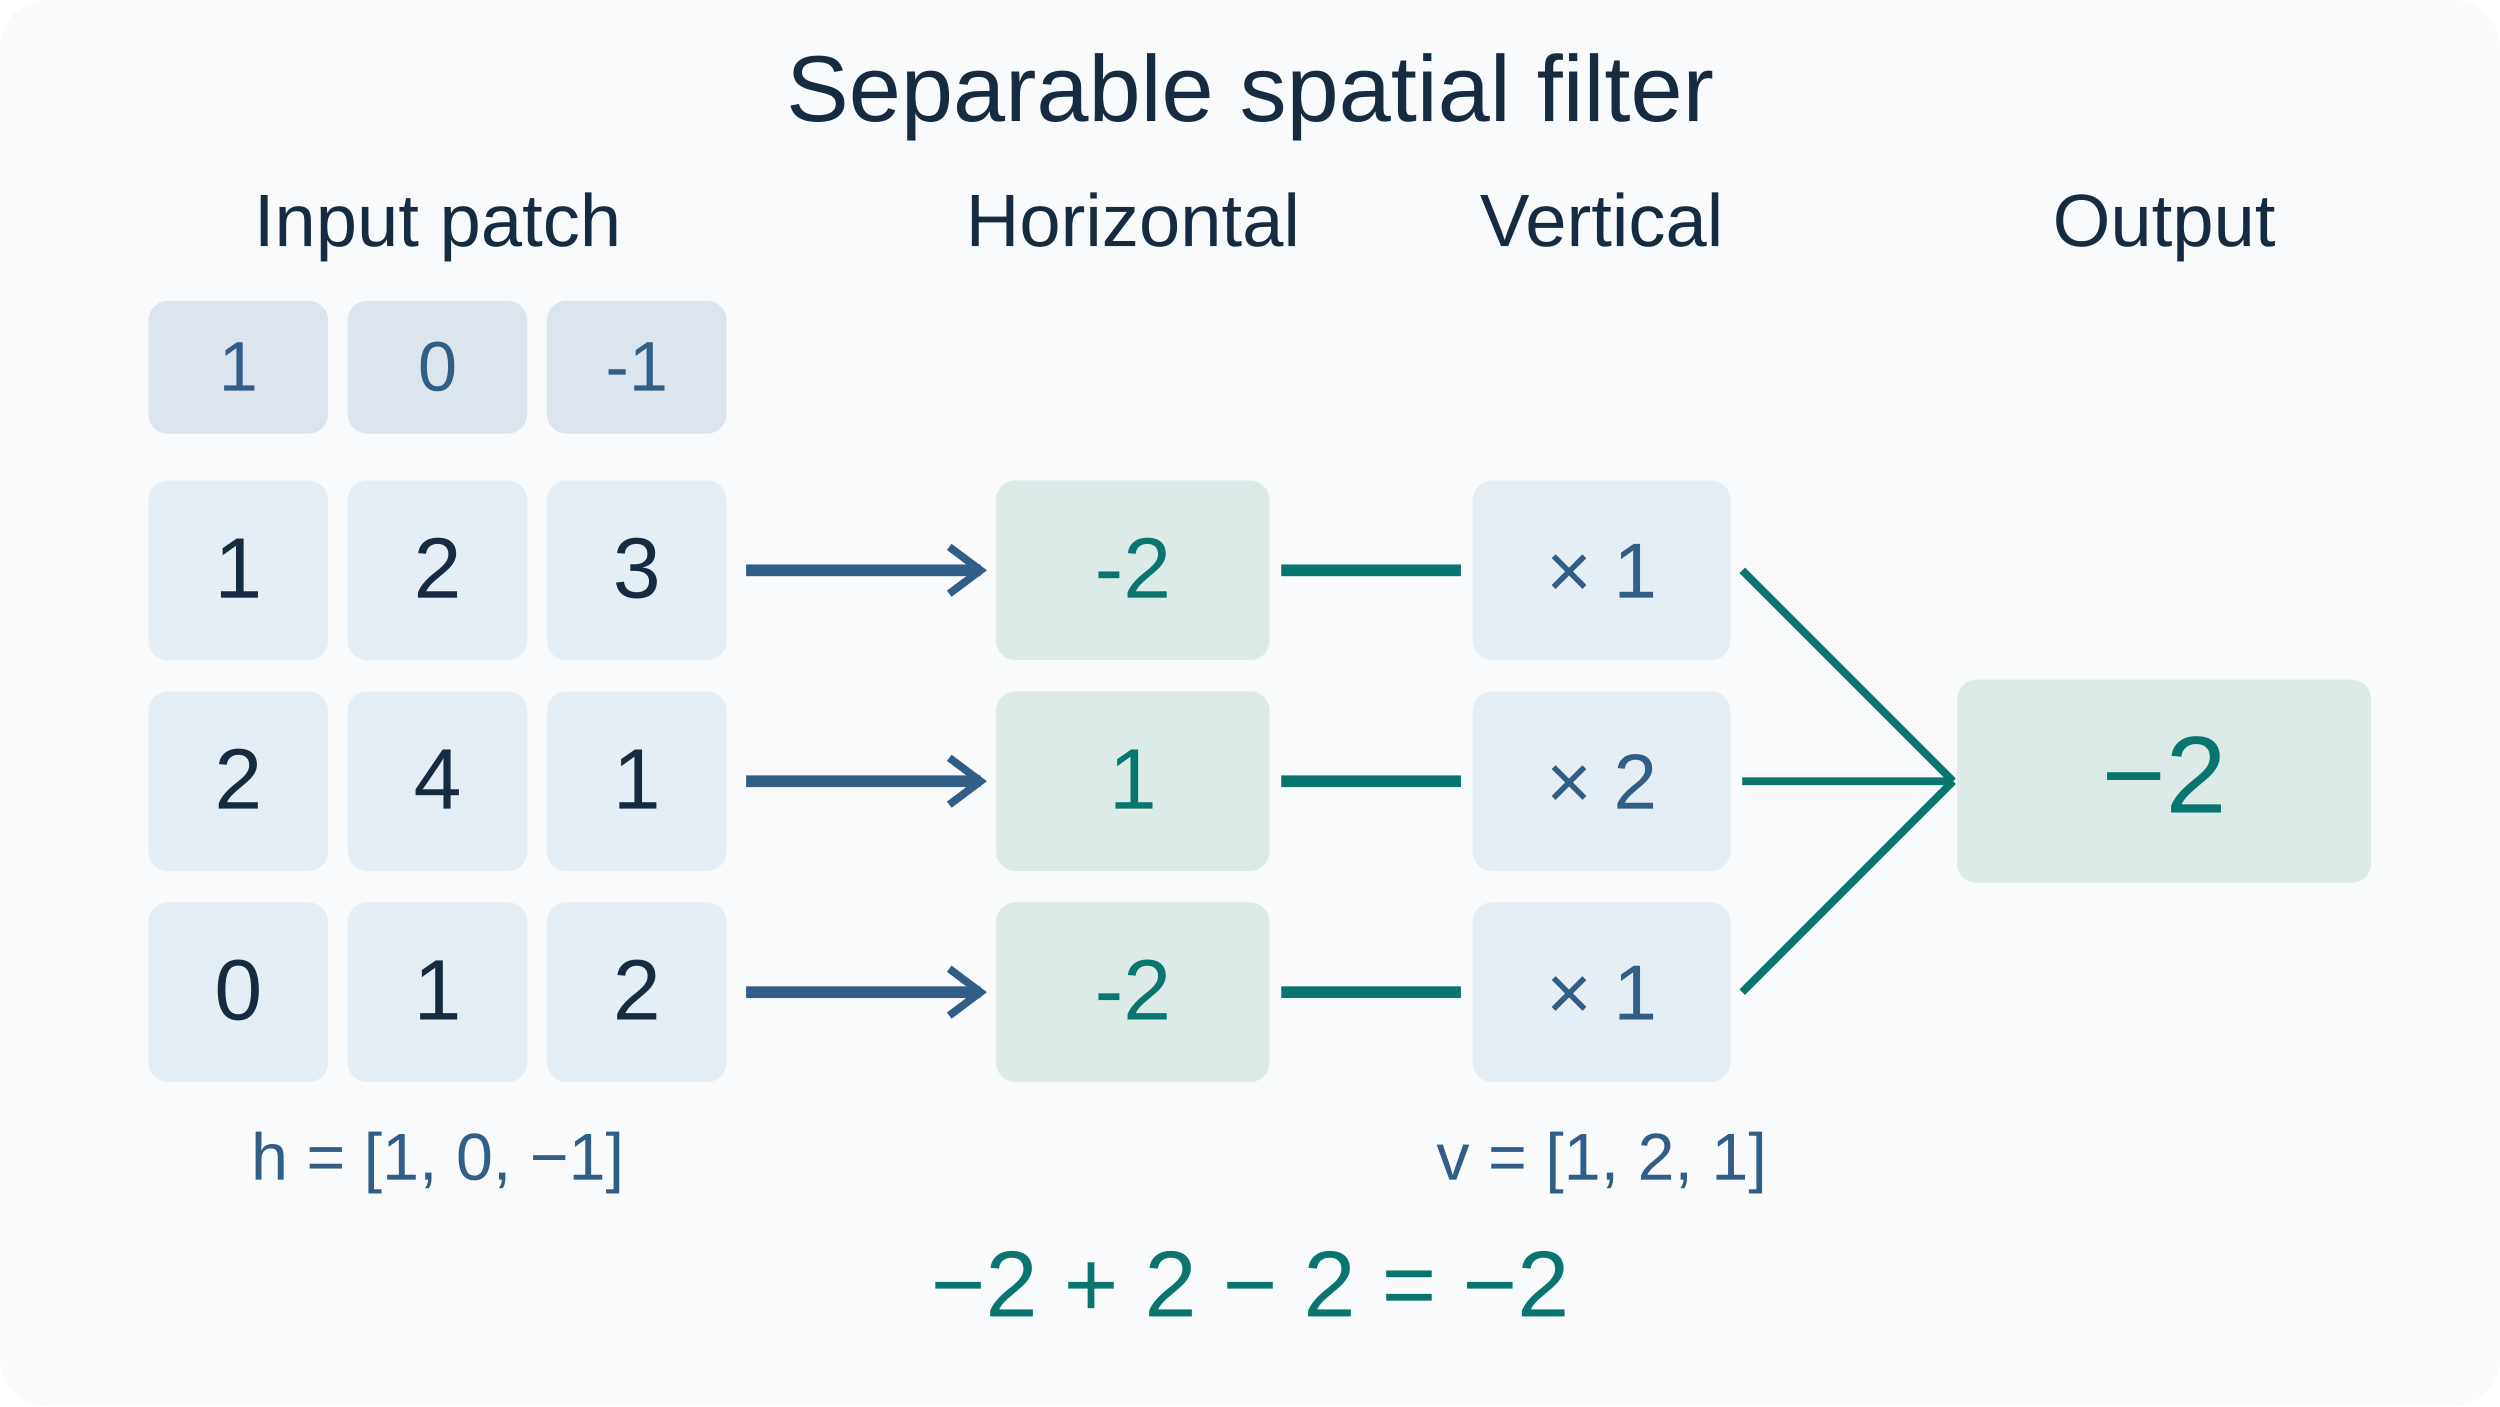
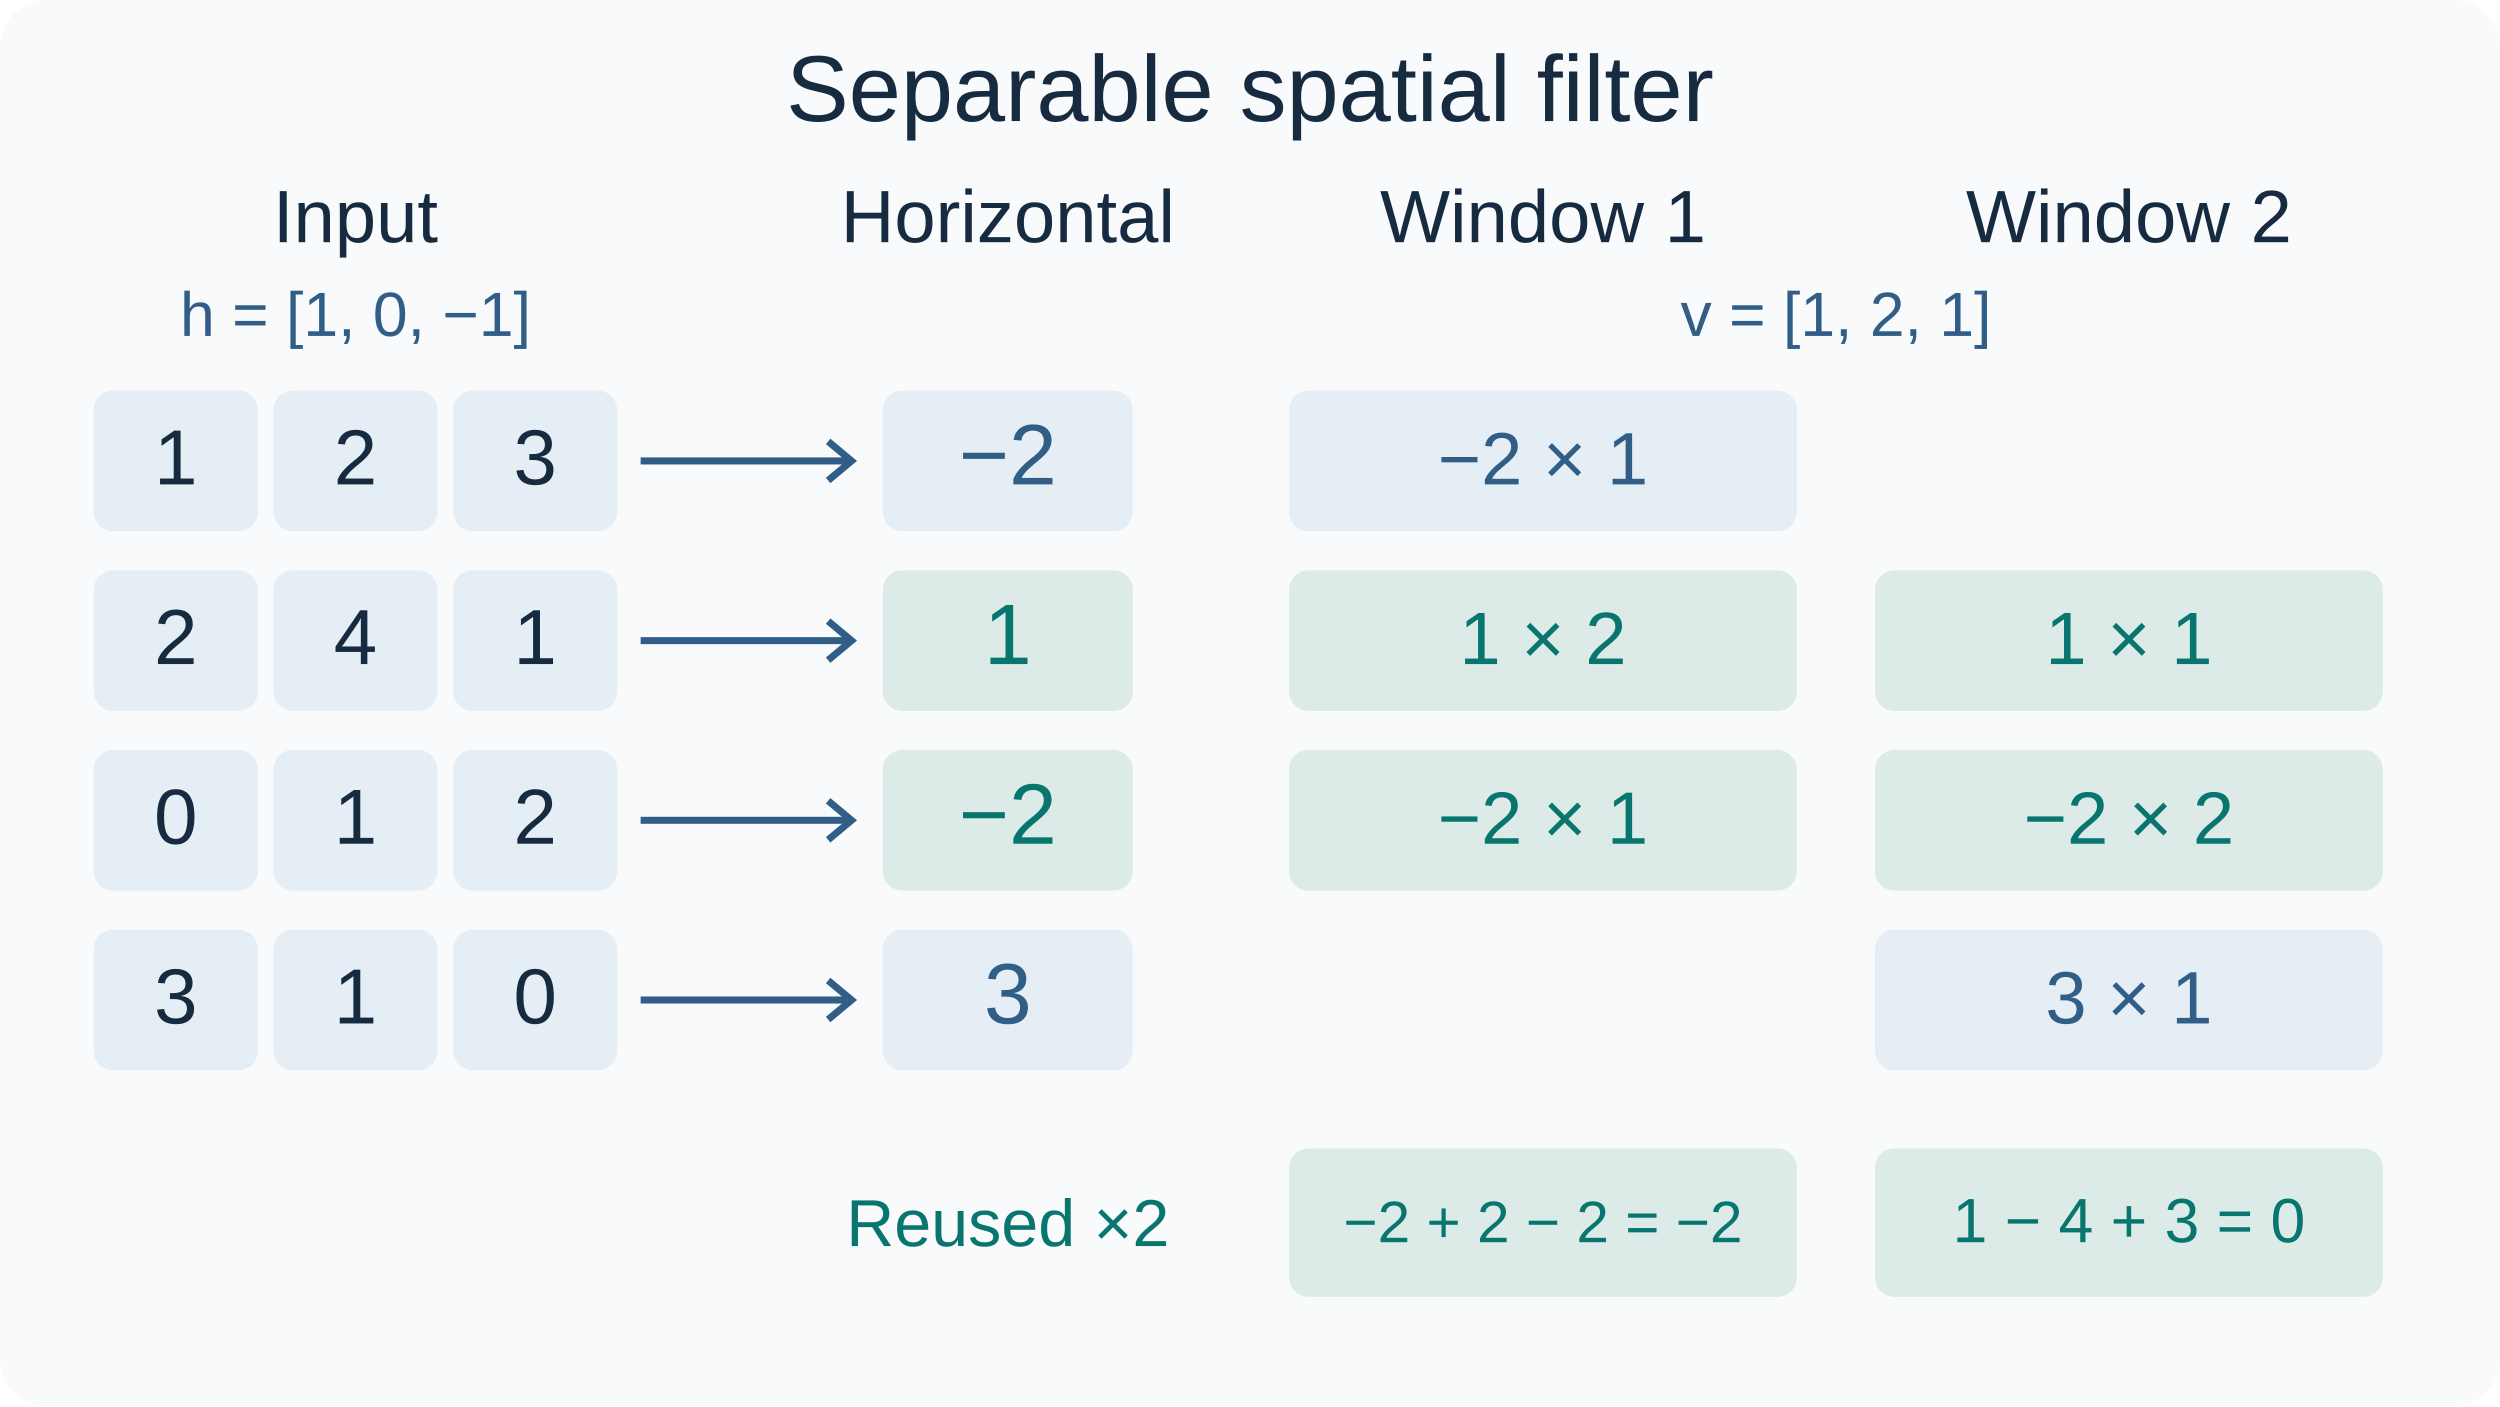
<svg xmlns="http://www.w3.org/2000/svg" width="640" height="360" viewBox="0 0 640 360" role="img">
  <rect width="640" height="360" rx="12" fill="#f8fafc" />
  <g font-family="Arial, sans-serif">
    <text x="320" y="31" font-size="24" fill="#172b40" text-anchor="middle">Separable spatial filter</text>
-     <text x="112" y="63" font-size="19" fill="#172b40" text-anchor="middle">Input patch</text>
-     <text x="290" y="63" font-size="19" fill="#172b40" text-anchor="middle">Horizontal</text>
-     <text x="410" y="63" font-size="19" fill="#172b40" text-anchor="middle">Vertical</text>
-     <text x="554" y="63" font-size="19" fill="#172b40" text-anchor="middle">Output</text>
-     <rect x="38" y="77" width="46" height="34" rx="5" fill="#dce5ed" stroke="none" />
-     <text x="61" y="100" font-size="18" fill="#315e87" text-anchor="middle">1</text>
-     <rect x="89" y="77" width="46" height="34" rx="5" fill="#dce5ed" stroke="none" />
-     <text x="112" y="100" font-size="18" fill="#315e87" text-anchor="middle">0</text>
-     <rect x="140" y="77" width="46" height="34" rx="5" fill="#dce5ed" stroke="none" />
-     <text x="163" y="100" font-size="18" fill="#315e87" text-anchor="middle">-1</text>
-     <rect x="38" y="123" width="46" height="46" rx="5" fill="#e6eef5" stroke="none" />
-     <text x="61" y="153" font-size="22" fill="#172b40" text-anchor="middle">1</text>
-     <rect x="89" y="123" width="46" height="46" rx="5" fill="#e6eef5" stroke="none" />
-     <text x="112" y="153" font-size="22" fill="#172b40" text-anchor="middle">2</text>
-     <rect x="140" y="123" width="46" height="46" rx="5" fill="#e6eef5" stroke="none" />
-     <text x="163" y="153" font-size="22" fill="#172b40" text-anchor="middle">3</text>
-     <g>
-       <path d="M191 146L251 146" stroke="#315e87" stroke-width="3" fill="none" />
-       <path d="M243 140L251 146L243 152" fill="none" stroke="#315e87" stroke-width="2" />
-       <rect x="255" y="123" width="70" height="46" rx="5" fill="#dcebe8" stroke="none" />
-       <text x="290" y="153" font-size="22" fill="#08756e" text-anchor="middle">-2</text>
+     <text x="91" y="62" font-size="19" fill="#172b40" text-anchor="middle">Input</text>
+     <text x="258" y="62" font-size="19" fill="#172b40" text-anchor="middle">Horizontal</text>
+     <text x="395" y="62" font-size="19" fill="#172b40" text-anchor="middle">Window 1</text>
+     <text x="545" y="62" font-size="19" fill="#172b40" text-anchor="middle">Window 2</text>
+     <text x="91" y="86" font-size="16" fill="#315e87" text-anchor="middle">h = [1, 0, −1]</text>
+     <text x="470" y="86" font-size="16" fill="#315e87" text-anchor="middle">v = [1, 2, 1]</text>
+     <rect x="24" y="100" width="42" height="36" rx="5" fill="#e6eef5" />
+     <text x="45" y="124" font-size="20" fill="#172b40" text-anchor="middle">1</text>
+     <rect x="70" y="100" width="42" height="36" rx="5" fill="#e6eef5" />
+     <text x="91" y="124" font-size="20" fill="#172b40" text-anchor="middle">2</text>
+     <rect x="116" y="100" width="42" height="36" rx="5" fill="#e6eef5" />
+     <text x="137" y="124" font-size="20" fill="#172b40" text-anchor="middle">3</text>
+     <path d="M164 118H218m-6 -5 6 5-6 5" fill="none" stroke="#315e87" stroke-width="1.8" />
+     <g id="horizontal-0">
+       <rect x="226" y="100" width="64" height="36" rx="5" fill="#e6eef5" />
+       <text x="258" y="124" font-size="22" fill="#315e87" text-anchor="middle">−2</text>
    </g>
-     <rect x="377" y="123" width="66" height="46" rx="5" fill="#e6eef5" stroke="none" />
-     <text x="410" y="153" font-size="20" fill="#315e87" text-anchor="middle">× 1</text>
-     <g>
-       <path d="M328 146L374 146" stroke="#08756e" stroke-width="3" fill="none" />
-       <path d="M446 146L500 200" stroke="#08756e" stroke-width="2" fill="none" />
+     <rect x="24" y="146" width="42" height="36" rx="5" fill="#e6eef5" />
+     <text x="45" y="170" font-size="20" fill="#172b40" text-anchor="middle">2</text>
+     <rect x="70" y="146" width="42" height="36" rx="5" fill="#e6eef5" />
+     <text x="91" y="170" font-size="20" fill="#172b40" text-anchor="middle">4</text>
+     <rect x="116" y="146" width="42" height="36" rx="5" fill="#e6eef5" />
+     <text x="137" y="170" font-size="20" fill="#172b40" text-anchor="middle">1</text>
+     <path d="M164 164H218m-6 -5 6 5-6 5" fill="none" stroke="#315e87" stroke-width="1.8" />
+     <g id="horizontal-1">
+       <rect x="226" y="146" width="64" height="36" rx="5" fill="#dcebe8" />
+       <text x="258" y="170" font-size="22" fill="#08756e" text-anchor="middle">1</text>
    </g>
-     <rect x="38" y="177" width="46" height="46" rx="5" fill="#e6eef5" stroke="none" />
-     <text x="61" y="207" font-size="22" fill="#172b40" text-anchor="middle">2</text>
-     <rect x="89" y="177" width="46" height="46" rx="5" fill="#e6eef5" stroke="none" />
-     <text x="112" y="207" font-size="22" fill="#172b40" text-anchor="middle">4</text>
-     <rect x="140" y="177" width="46" height="46" rx="5" fill="#e6eef5" stroke="none" />
-     <text x="163" y="207" font-size="22" fill="#172b40" text-anchor="middle">1</text>
-     <g>
-       <path d="M191 200L251 200" stroke="#315e87" stroke-width="3" fill="none" />
-       <path d="M243 194L251 200L243 206" fill="none" stroke="#315e87" stroke-width="2" />
-       <rect x="255" y="177" width="70" height="46" rx="5" fill="#dcebe8" stroke="none" />
-       <text x="290" y="207" font-size="22" fill="#08756e" text-anchor="middle">1</text>
+     <rect x="24" y="192" width="42" height="36" rx="5" fill="#e6eef5" />
+     <text x="45" y="216" font-size="20" fill="#172b40" text-anchor="middle">0</text>
+     <rect x="70" y="192" width="42" height="36" rx="5" fill="#e6eef5" />
+     <text x="91" y="216" font-size="20" fill="#172b40" text-anchor="middle">1</text>
+     <rect x="116" y="192" width="42" height="36" rx="5" fill="#e6eef5" />
+     <text x="137" y="216" font-size="20" fill="#172b40" text-anchor="middle">2</text>
+     <path d="M164 210H218m-6 -5 6 5-6 5" fill="none" stroke="#315e87" stroke-width="1.8" />
+     <g id="horizontal-2">
+       <rect x="226" y="192" width="64" height="36" rx="5" fill="#dcebe8" />
+       <text x="258" y="216" font-size="22" fill="#08756e" text-anchor="middle">−2</text>
    </g>
-     <rect x="377" y="177" width="66" height="46" rx="5" fill="#e6eef5" stroke="none" />
-     <text x="410" y="207" font-size="20" fill="#315e87" text-anchor="middle">× 2</text>
-     <g>
-       <path d="M328 200L374 200" stroke="#08756e" stroke-width="3" fill="none" />
-       <path d="M446 200L500 200" stroke="#08756e" stroke-width="2" fill="none" />
+     <rect x="24" y="238" width="42" height="36" rx="5" fill="#e6eef5" />
+     <text x="45" y="262" font-size="20" fill="#172b40" text-anchor="middle">3</text>
+     <rect x="70" y="238" width="42" height="36" rx="5" fill="#e6eef5" />
+     <text x="91" y="262" font-size="20" fill="#172b40" text-anchor="middle">1</text>
+     <rect x="116" y="238" width="42" height="36" rx="5" fill="#e6eef5" />
+     <text x="137" y="262" font-size="20" fill="#172b40" text-anchor="middle">0</text>
+     <path d="M164 256H218m-6 -5 6 5-6 5" fill="none" stroke="#315e87" stroke-width="1.8" />
+     <g id="horizontal-3">
+       <rect x="226" y="238" width="64" height="36" rx="5" fill="#e6eef5" />
+       <text x="258" y="262" font-size="22" fill="#315e87" text-anchor="middle">3</text>
    </g>
-     <rect x="38" y="231" width="46" height="46" rx="5" fill="#e6eef5" stroke="none" />
-     <text x="61" y="261" font-size="22" fill="#172b40" text-anchor="middle">0</text>
-     <rect x="89" y="231" width="46" height="46" rx="5" fill="#e6eef5" stroke="none" />
-     <text x="112" y="261" font-size="22" fill="#172b40" text-anchor="middle">1</text>
-     <rect x="140" y="231" width="46" height="46" rx="5" fill="#e6eef5" stroke="none" />
-     <text x="163" y="261" font-size="22" fill="#172b40" text-anchor="middle">2</text>
-     <g>
-       <path d="M191 254L251 254" stroke="#315e87" stroke-width="3" fill="none" />
-       <path d="M243 248L251 254L243 260" fill="none" stroke="#315e87" stroke-width="2" />
-       <rect x="255" y="231" width="70" height="46" rx="5" fill="#dcebe8" stroke="none" />
-       <text x="290" y="261" font-size="22" fill="#08756e" text-anchor="middle">-2</text>
+     <g id="window-0-term-0">
+       <rect x="330" y="100" width="130" height="36" rx="5" fill="#e6eef5" />
+       <text x="395" y="124" font-size="19" fill="#315e87" text-anchor="middle">−2 × 1</text>
    </g>
-     <rect x="377" y="231" width="66" height="46" rx="5" fill="#e6eef5" stroke="none" />
-     <text x="410" y="261" font-size="20" fill="#315e87" text-anchor="middle">× 1</text>
-     <g>
-       <path d="M328 254L374 254" stroke="#08756e" stroke-width="3" fill="none" />
-       <path d="M446 254L500 200" stroke="#08756e" stroke-width="2" fill="none" />
+     <g id="window-0-term-1">
+       <rect x="330" y="146" width="130" height="36" rx="5" fill="#dcebe8" />
+       <text x="395" y="170" font-size="19" fill="#08756e" text-anchor="middle">1 × 2</text>
    </g>
-     <g>
-       <rect x="501" y="174" width="106" height="52" rx="5" fill="#dcebe8" stroke="none" />
-       <text x="554" y="208" font-size="28" fill="#08756e" text-anchor="middle">−2</text>
+     <g id="window-0-term-2">
+       <rect x="330" y="192" width="130" height="36" rx="5" fill="#dcebe8" />
+       <text x="395" y="216" font-size="19" fill="#08756e" text-anchor="middle">−2 × 1</text>
    </g>
-     <text x="112" y="302" font-size="17" fill="#315e87" text-anchor="middle">h = [1, 0, −1]</text>
-     <text x="410" y="302" font-size="17" fill="#315e87" text-anchor="middle">v = [1, 2, 1]</text>
-     <g>
-       <text x="320" y="337" font-size="24" fill="#08756e" text-anchor="middle">−2 + 2 − 2 = −2</text>
+     <g id="window-1-term-0">
+       <rect x="480" y="146" width="130" height="36" rx="5" fill="#dcebe8" />
+       <text x="545" y="170" font-size="19" fill="#08756e" text-anchor="middle">1 × 1</text>
+     </g>
+     <g id="window-1-term-1">
+       <rect x="480" y="192" width="130" height="36" rx="5" fill="#dcebe8" />
+       <text x="545" y="216" font-size="19" fill="#08756e" text-anchor="middle">−2 × 2</text>
+     </g>
+     <g id="window-1-term-2">
+       <rect x="480" y="238" width="130" height="36" rx="5" fill="#e6eef5" />
+       <text x="545" y="262" font-size="19" fill="#315e87" text-anchor="middle">3 × 1</text>
+     </g>
+     <g id="reuse-legend">
+       <text x="258" y="319" font-size="17" fill="#08756e" text-anchor="middle">Reused ×2</text>
+     </g>
+     <g id="output-0">
+       <rect x="330" y="294" width="130" height="38" rx="5" fill="#dcebe8" />
+       <text x="395" y="318" font-size="15" fill="#08756e" text-anchor="middle">−2 + 2 − 2 = −2</text>
+     </g>
+     <g id="output-1">
+       <rect x="480" y="294" width="130" height="38" rx="5" fill="#dcebe8" />
+       <text x="545" y="318" font-size="16" fill="#08756e" text-anchor="middle">1 − 4 + 3 = 0</text>
    </g>
  </g>
</svg>
